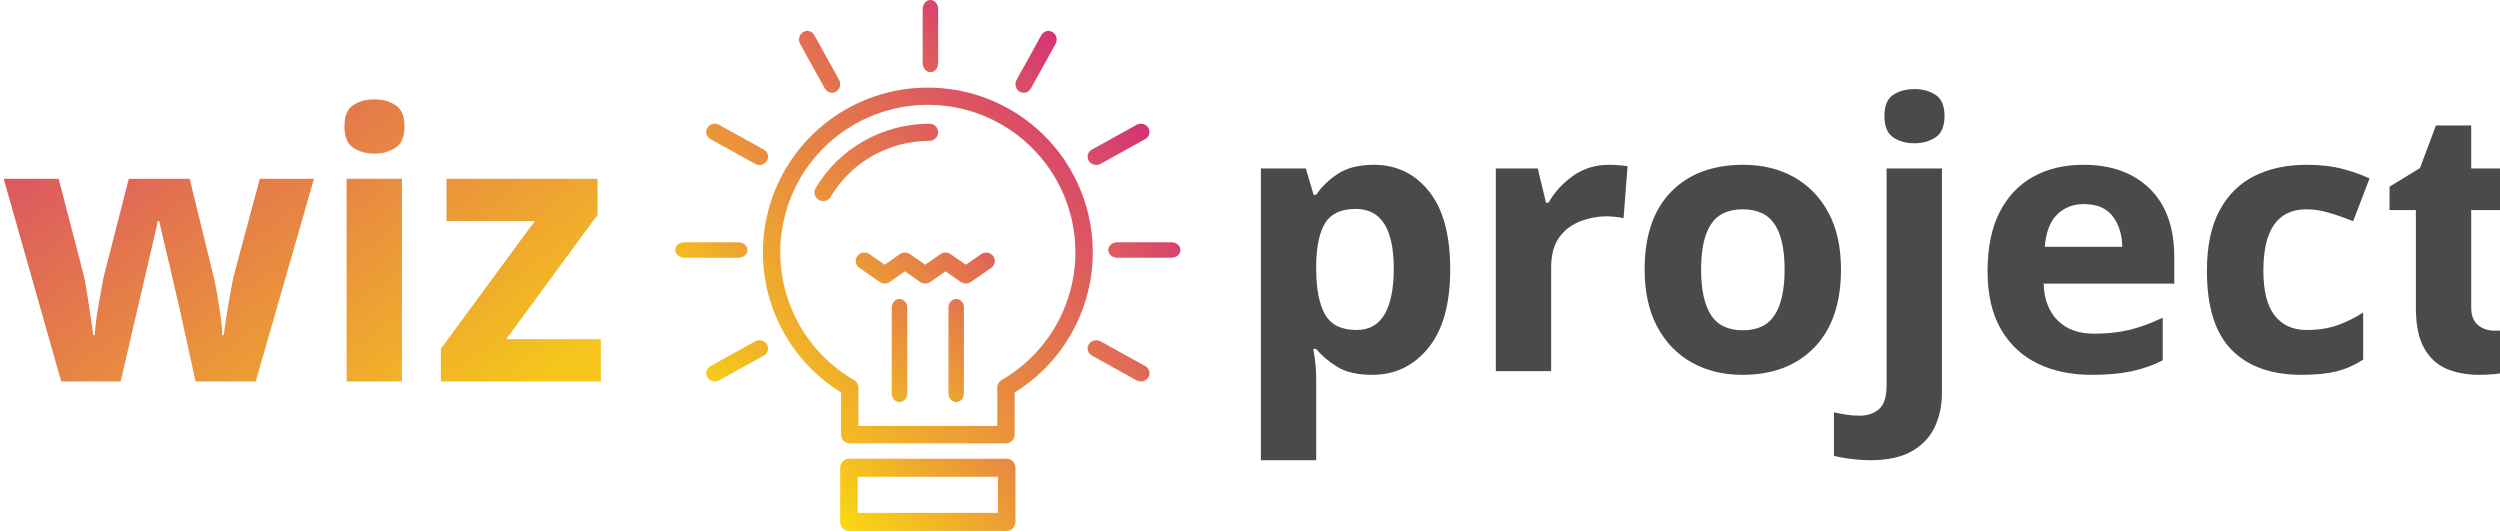
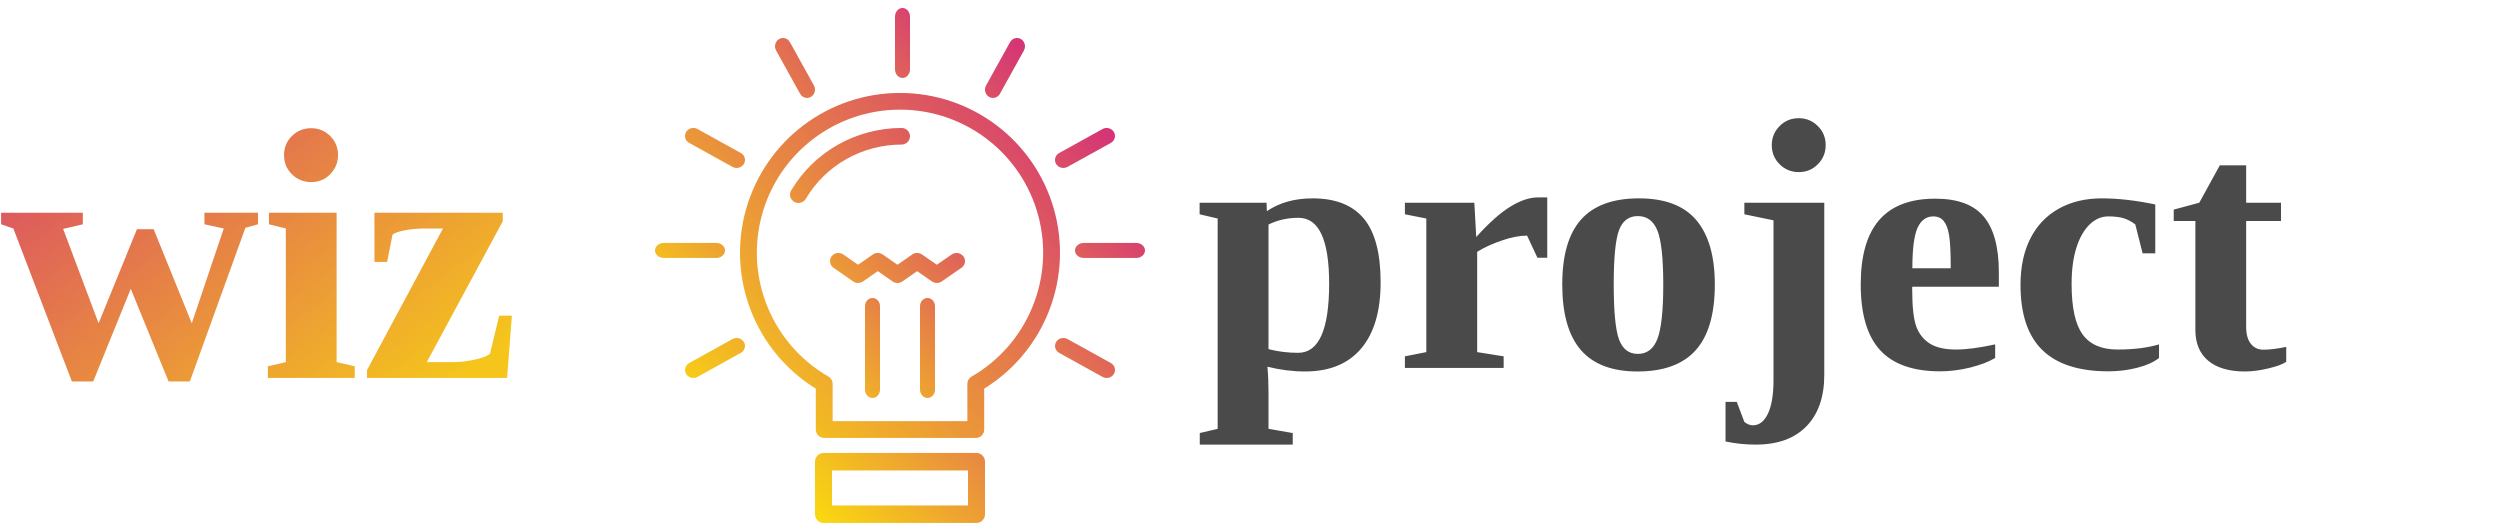
- <svg xmlns="http://www.w3.org/2000/svg" width="485px" height="103px" viewBox="0 0 485 103" version="1.1">
+ <svg xmlns="http://www.w3.org/2000/svg" width="485px" height="103px" viewBox="0 0 500 103" version="1.1" class="logo">
  <defs>
    <linearGradient x1="-151.045%" y1="88.676%" x2="248.934%" y2="9.489%" id="linearGradient-1">
      <stop stop-color="#FFF200" offset="0%" />
      <stop stop-color="#CD118C" offset="100%" />
    </linearGradient>
    <linearGradient x1="21.151%" y1="247%" x2="93.15%" y2="-244.667%" id="linearGradient-2">
      <stop stop-color="#FFF200" offset="0%" />
      <stop stop-color="#CD118C" offset="100%" />
    </linearGradient>
    <linearGradient x1="17.502%" y1="271.925%" x2="89.502%" y2="-219.742%" id="linearGradient-3">
      <stop stop-color="#FFF200" offset="0%" />
      <stop stop-color="#CD118C" offset="100%" />
    </linearGradient>
    <linearGradient x1="-53.789%" y1="570.938%" x2="93.149%" y2="-166.562%" id="linearGradient-4">
      <stop stop-color="#FFF200" offset="0%" />
      <stop stop-color="#CD118C" offset="100%" />
    </linearGradient>
    <linearGradient x1="-276.494%" y1="520.213%" x2="291.63%" y2="-297.933%" id="linearGradient-5">
      <stop stop-color="#FFF200" offset="0%" />
      <stop stop-color="#CD118C" offset="100%" />
    </linearGradient>
    <linearGradient x1="-329.409%" y1="273.762%" x2="560.867%" y2="-251.334%" id="linearGradient-6">
      <stop stop-color="#FFF200" offset="0%" />
      <stop stop-color="#CD118C" offset="100%" />
    </linearGradient>
    <linearGradient x1="-190.412%" y1="90.707%" x2="609.587%" y2="-44.753%" id="linearGradient-7">
      <stop stop-color="#FFF200" offset="0%" />
      <stop stop-color="#CD118C" offset="100%" />
    </linearGradient>
    <linearGradient x1="-155.395%" y1="171.232%" x2="732.085%" y2="-352.507%" id="linearGradient-8">
      <stop stop-color="#FFF200" offset="0%" />
      <stop stop-color="#CD118C" offset="100%" />
    </linearGradient>
    <linearGradient x1="-480.753%" y1="363.221%" x2="408.13%" y2="-161.196%" id="linearGradient-9">
      <stop stop-color="#FFF200" offset="0%" />
      <stop stop-color="#CD118C" offset="100%" />
    </linearGradient>
    <linearGradient x1="-528.275%" y1="147.916%" x2="271.725%" y2="12.457%" id="linearGradient-10">
      <stop stop-color="#FFF200" offset="0%" />
      <stop stop-color="#CD118C" offset="100%" />
    </linearGradient>
    <linearGradient x1="-654.447%" y1="465.551%" x2="235.126%" y2="-59.219%" id="linearGradient-11">
      <stop stop-color="#FFF200" offset="0%" />
      <stop stop-color="#CD118C" offset="100%" />
    </linearGradient>
    <linearGradient x1="-396.768%" y1="693.486%" x2="171.723%" y2="-125.273%" id="linearGradient-12">
      <stop stop-color="#FFF200" offset="0%" />
      <stop stop-color="#CD118C" offset="100%" />
    </linearGradient>
    <linearGradient x1="-21.411%" y1="123.156%" x2="123.471%" y2="-20.746%" id="linearGradient-13">
      <stop stop-color="#FFF200" offset="0%" />
      <stop stop-color="#CD118C" offset="100%" />
    </linearGradient>
    <linearGradient x1="-196.712%" y1="187.208%" x2="255.647%" y2="-67.828%" id="linearGradient-14">
      <stop stop-color="#FFF200" offset="0%" />
      <stop stop-color="#CD118C" offset="100%" />
    </linearGradient>
    <linearGradient x1="-43.97%" y1="86.718%" x2="276.03%" y2="-38.325%" id="linearGradient-15">
      <stop stop-color="#FFF200" offset="0%" />
      <stop stop-color="#CD118C" offset="100%" />
    </linearGradient>
    <linearGradient x1="100%" y1="82.798%" x2="0%" y2="17.202%" id="linearGradient-16">
      <stop stop-color="#F5C51C" offset="0%" />
      <stop stop-color="#DB5164" offset="100%" />
    </linearGradient>
  </defs>
  <g id="Page-1" stroke="none" stroke-width="1" fill="none" fill-rule="evenodd">
    <g id="Touch-Bar" transform="translate(-225, -150)">
      <g id="lamp(1)" transform="translate(356, 150)" fill-rule="nonzero">
        <path d="M59.327,49.308 L56.369,51.361 L53.411,49.308 C52.822,48.899 52.028,48.899 51.44,49.308 L48.49,51.359 L45.539,49.308 C44.95,48.899 44.156,48.899 43.568,49.308 L40.618,51.359 L37.675,49.308 C36.919,48.781 35.864,48.947 35.319,49.678 C34.774,50.408 34.945,51.428 35.701,51.955 L39.631,54.692 C40.221,55.103 41.015,55.103 41.604,54.692 L44.554,52.641 L47.505,54.692 C48.093,55.102 48.887,55.102 49.476,54.692 L52.427,52.641 L55.383,54.692 C55.972,55.102 56.765,55.102 57.354,54.692 L61.297,51.957 C62.054,51.43 62.227,50.411 61.682,49.68 C61.138,48.948 60.083,48.782 59.327,49.308 L59.327,49.308 Z" id="Path" fill="url(#linearGradient-1)" />
        <path d="M43.5,58 C42.672,58 42,58.746 42,59.667 L42,76.333 C42,77.254 42.672,78 43.5,78 C44.328,78 45,77.254 45,76.333 L45,59.667 C45,58.746 44.328,58 43.5,58 Z" id="Path" fill="url(#linearGradient-2)" />
        <path d="M54.5,58 C53.672,58 53,58.746 53,59.667 L53,76.333 C53,77.254 53.672,78 54.5,78 C55.328,78 56,77.254 56,76.333 L56,59.667 C56,58.746 55.328,58 54.5,58 Z" id="Path" fill="url(#linearGradient-3)" />
        <path d="M49.5,14 C50.328,14 51,13.216 51,12.25 L51,1.75 C51,0.784 50.328,0 49.5,0 C48.672,0 48,0.784 48,1.75 L48,12.25 C48,13.216 48.672,14 49.5,14 Z" id="Path" fill="url(#linearGradient-4)" />
        <path d="M29.013,17.158 C29.297,17.677 29.825,17.999 30.398,18 C30.972,18.002 31.502,17.683 31.788,17.165 C32.073,16.647 32.07,16.009 31.781,15.494 L26.987,6.842 C26.703,6.323 26.175,6.002 25.602,6 C25.028,5.998 24.498,6.318 24.212,6.835 C23.927,7.353 23.93,7.991 24.219,8.506 L29.013,17.158 Z" id="Path" fill="url(#linearGradient-5)" />
        <path d="M6.825,26.985 L15.506,31.791 C16.303,32.226 17.318,31.961 17.776,31.199 C18.235,30.436 17.967,29.461 17.175,29.015 L8.495,24.209 C7.697,23.774 6.683,24.039 6.224,24.801 C5.765,25.564 6.034,26.539 6.825,26.985 Z" id="Path" fill="url(#linearGradient-6)" />
        <path d="M14,48.5 C14,47.672 13.216,47 12.25,47 L1.75,47 C0.784,47 0,47.672 0,48.5 C0,49.328 0.784,50 1.75,50 L12.25,50 C13.216,50 14,49.328 14,48.5 Z" id="Path" fill="url(#linearGradient-7)" />
        <path d="M15.494,66.219 L6.842,71.013 C6.323,71.297 6.002,71.825 6,72.398 C5.998,72.972 6.318,73.502 6.835,73.788 C7.353,74.073 7.991,74.07 8.506,73.781 L17.158,68.987 C17.677,68.703 17.999,68.175 18,67.602 C18.002,67.028 17.683,66.498 17.165,66.212 C16.647,65.927 16.009,65.93 15.494,66.219 Z" id="Path" fill="url(#linearGradient-8)" />
        <path d="M91.176,71.019 L82.509,66.219 C81.993,65.93 81.355,65.926 80.837,66.212 C80.317,66.498 79.998,67.03 80,67.604 C80.001,68.178 80.322,68.707 80.842,68.991 L89.509,73.791 C90.306,74.225 91.318,73.961 91.776,73.2 C92.235,72.438 91.966,71.464 91.176,71.019 L91.176,71.019 Z" id="Path" fill="url(#linearGradient-9)" />
        <path d="M96.25,47 L85.75,47 C84.784,47 84,47.672 84,48.5 C84,49.328 84.784,50 85.75,50 L96.25,50 C97.216,50 98,49.328 98,48.5 C98,47.672 97.216,47 96.25,47 Z" id="Path" fill="url(#linearGradient-10)" />
        <path d="M81.668,32 C81.961,32.001 82.249,31.927 82.502,31.786 L91.175,26.983 C91.966,26.537 92.235,25.563 91.776,24.801 C91.318,24.039 90.305,23.775 89.507,24.209 L80.834,29.012 C80.18,29.375 79.862,30.114 80.057,30.813 C80.252,31.513 80.913,32 81.668,32 L81.668,32 Z" id="Path" fill="url(#linearGradient-11)" />
        <path d="M66.8,17.776 C67.565,18.237 68.542,17.963 68.984,17.167 L73.781,8.508 C74.07,7.992 74.073,7.354 73.788,6.836 C73.502,6.318 72.971,5.998 72.397,6 C71.823,6.002 71.295,6.323 71.011,6.842 L66.214,15.501 C65.773,16.298 66.035,17.316 66.8,17.776 L66.8,17.776 Z" id="Path" fill="url(#linearGradient-12)" />
        <path d="M49,17 C34.703,16.991 22.138,26.466 18.224,40.208 C14.31,53.95 20,68.618 32.16,76.133 L32.16,84.317 C32.16,85.246 32.914,86 33.844,86 L64.156,86 C65.086,86 65.84,85.246 65.84,84.317 L65.84,76.133 C78,68.618 83.69,53.95 79.776,40.208 C75.862,26.466 63.297,16.991 49,17 Z M63.314,73.723 C62.794,74.023 62.473,74.578 62.472,75.178 L62.472,82.634 L35.528,82.634 L35.528,75.178 C35.527,74.578 35.206,74.023 34.686,73.723 C23.464,67.249 17.993,54.049 21.347,41.541 C24.701,29.034 36.042,20.336 49,20.336 C61.958,20.336 73.299,29.034 76.653,41.541 C80.007,54.049 74.536,67.249 63.314,73.723 L63.314,73.723 Z" id="Shape" fill="url(#linearGradient-13)" />
        <path d="M51,25.66 C51,24.743 50.24,24 49.304,24 C40.217,24.019 31.825,28.759 27.264,36.449 C26.931,36.964 26.912,37.616 27.215,38.149 C27.519,38.681 28.096,39.008 28.719,39 C29.343,38.991 29.911,38.65 30.199,38.109 C34.153,31.444 41.427,27.335 49.304,27.32 C50.24,27.32 51,26.577 51,25.66 Z" id="Path" fill="url(#linearGradient-14)" />
        <path d="M64.3,89 L33.7,89 C32.761,89 32,89.784 32,90.75 L32,101.25 C32,102.216 32.761,103 33.7,103 L64.3,103 C65.239,103 66,102.216 66,101.25 L66,90.75 C66,89.784 65.239,89 64.3,89 Z M62.6,99.5 L35.4,99.5 L35.4,92.5 L62.6,92.5 L62.6,99.5 Z" id="Shape" fill="url(#linearGradient-15)" />
      </g>
-       <text id="wiz" fill="url(#linearGradient-16)" font-family="AvenirNext-Bold, Avenir Next" font-size="72" font-weight="bold">
+       <text id="wiz" fill="url(#linearGradient-16)" font-size="72" font-weight="bold">
        <tspan x="225" y="224">wiz</tspan>
      </text>
-       <text id="project" font-family="AvenirNext-Bold, Avenir Next" font-size="72" font-weight="bold" fill="#4A4A4A">
+       <text id="project" font-size="72" font-weight="bold" fill="#4A4A4A">
        <tspan x="464" y="222">project</tspan>
      </text>
    </g>
  </g>
</svg>
